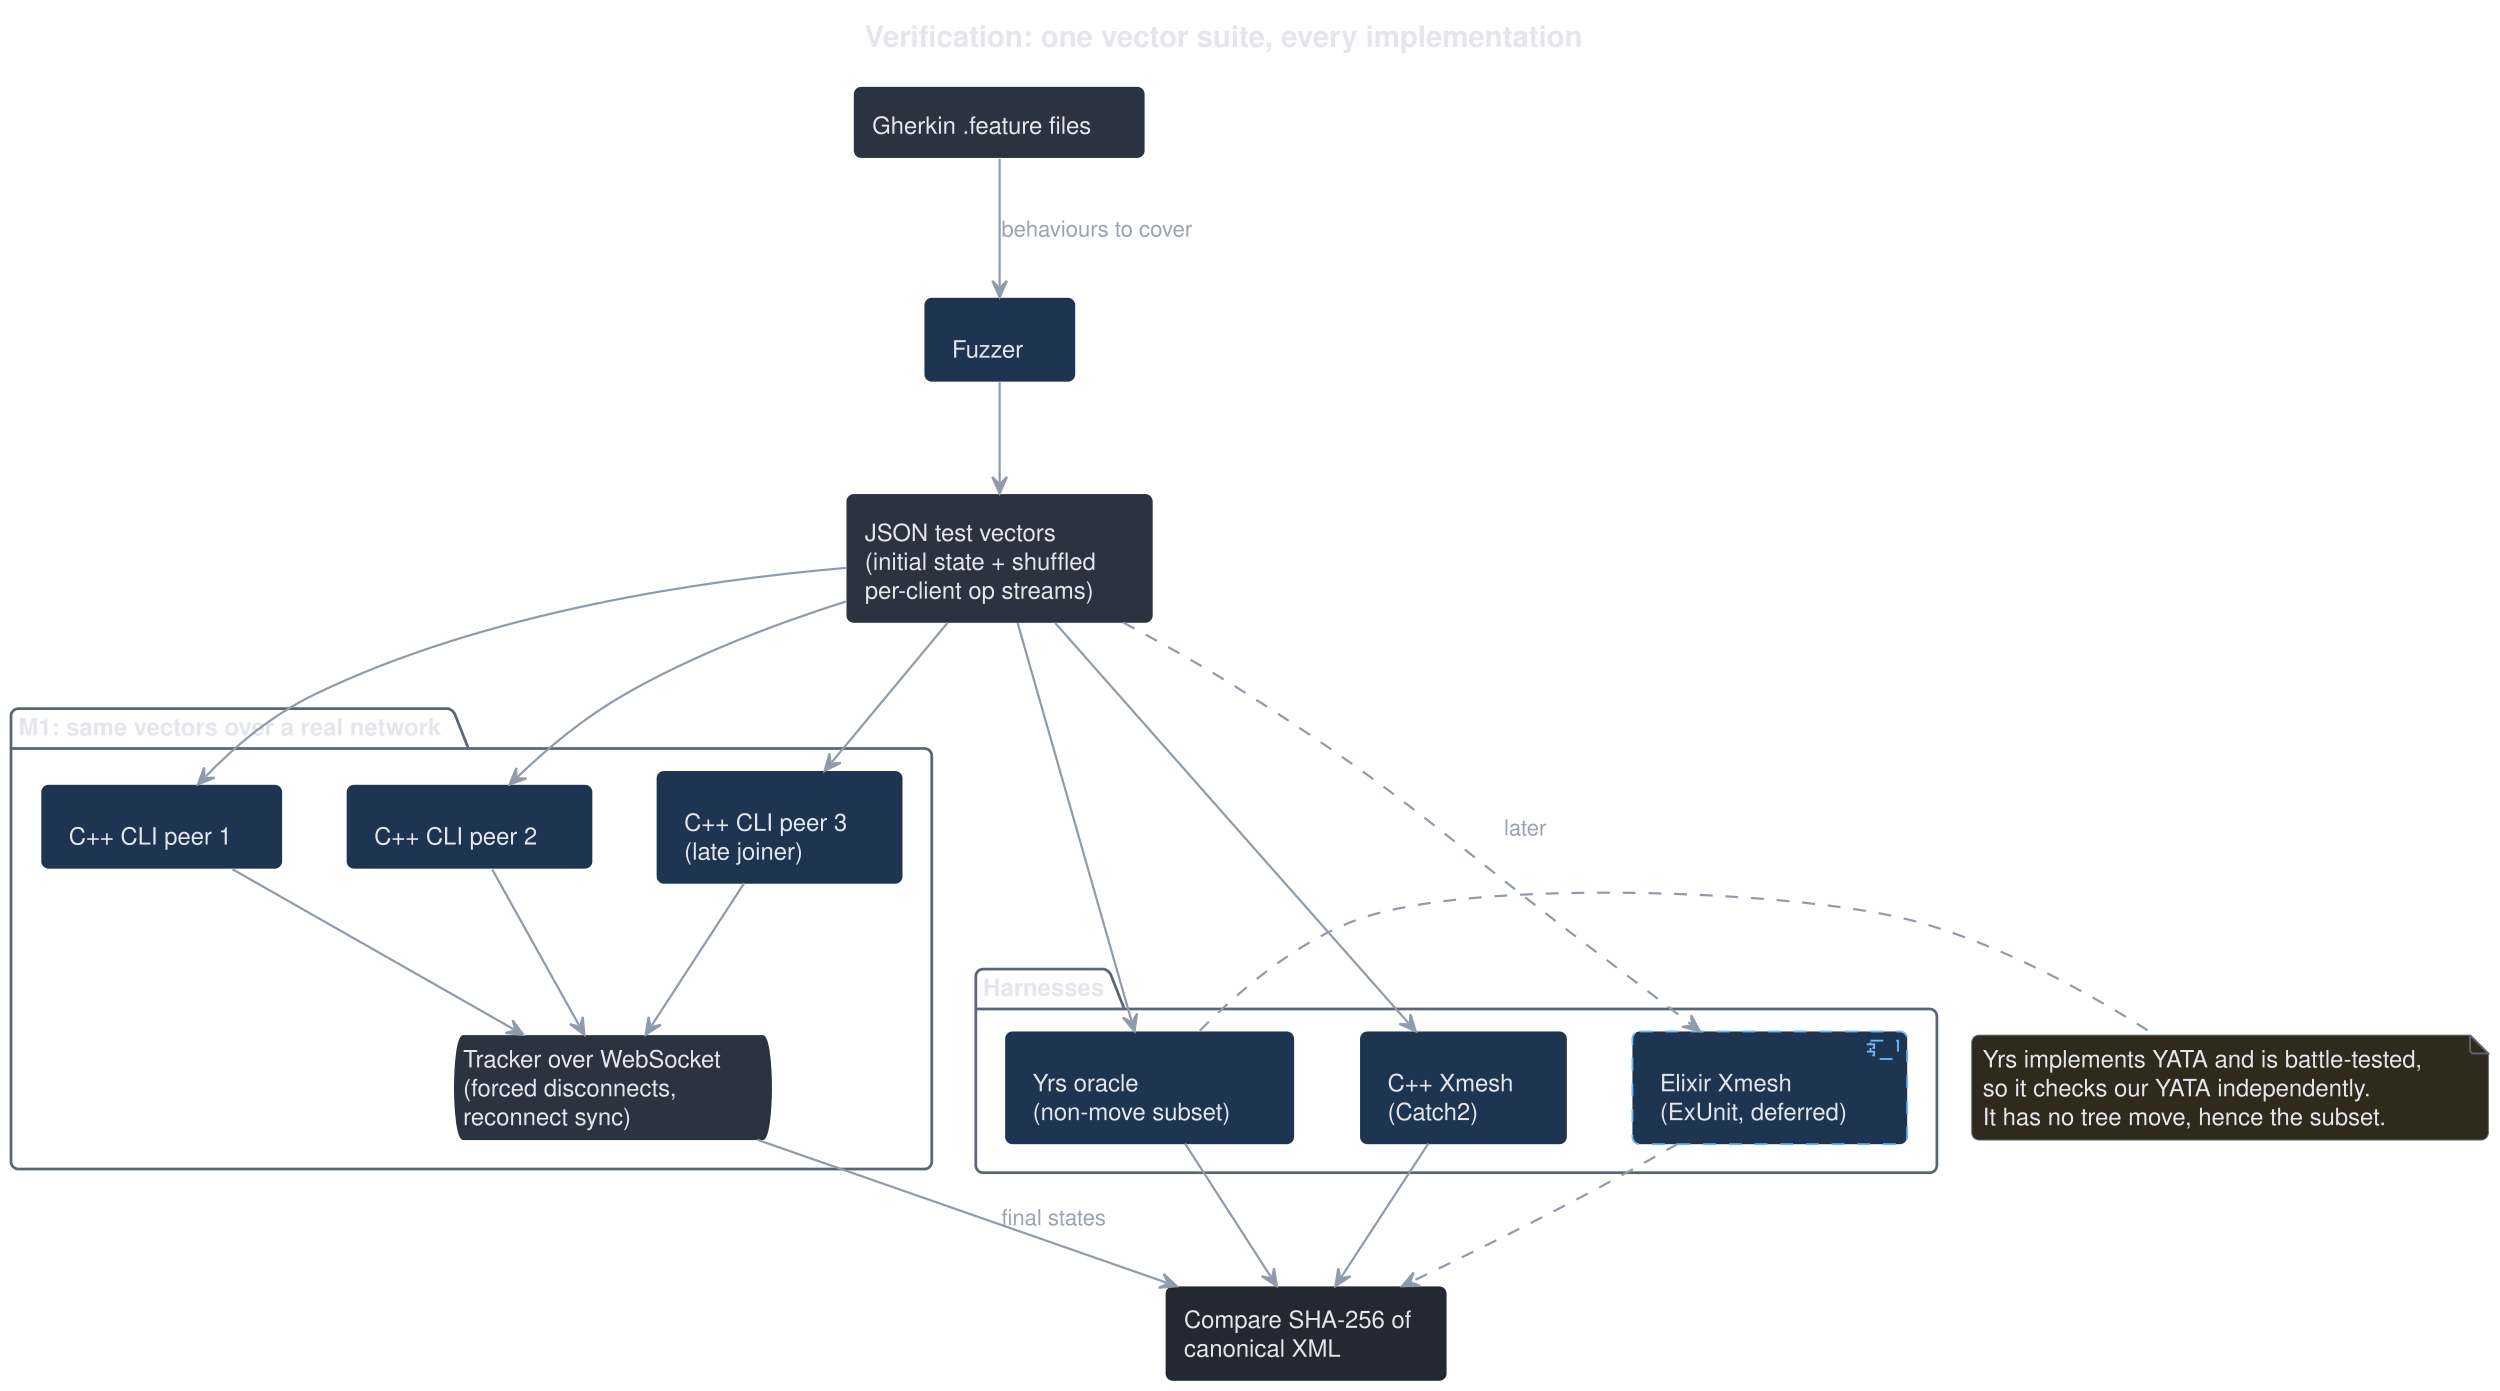
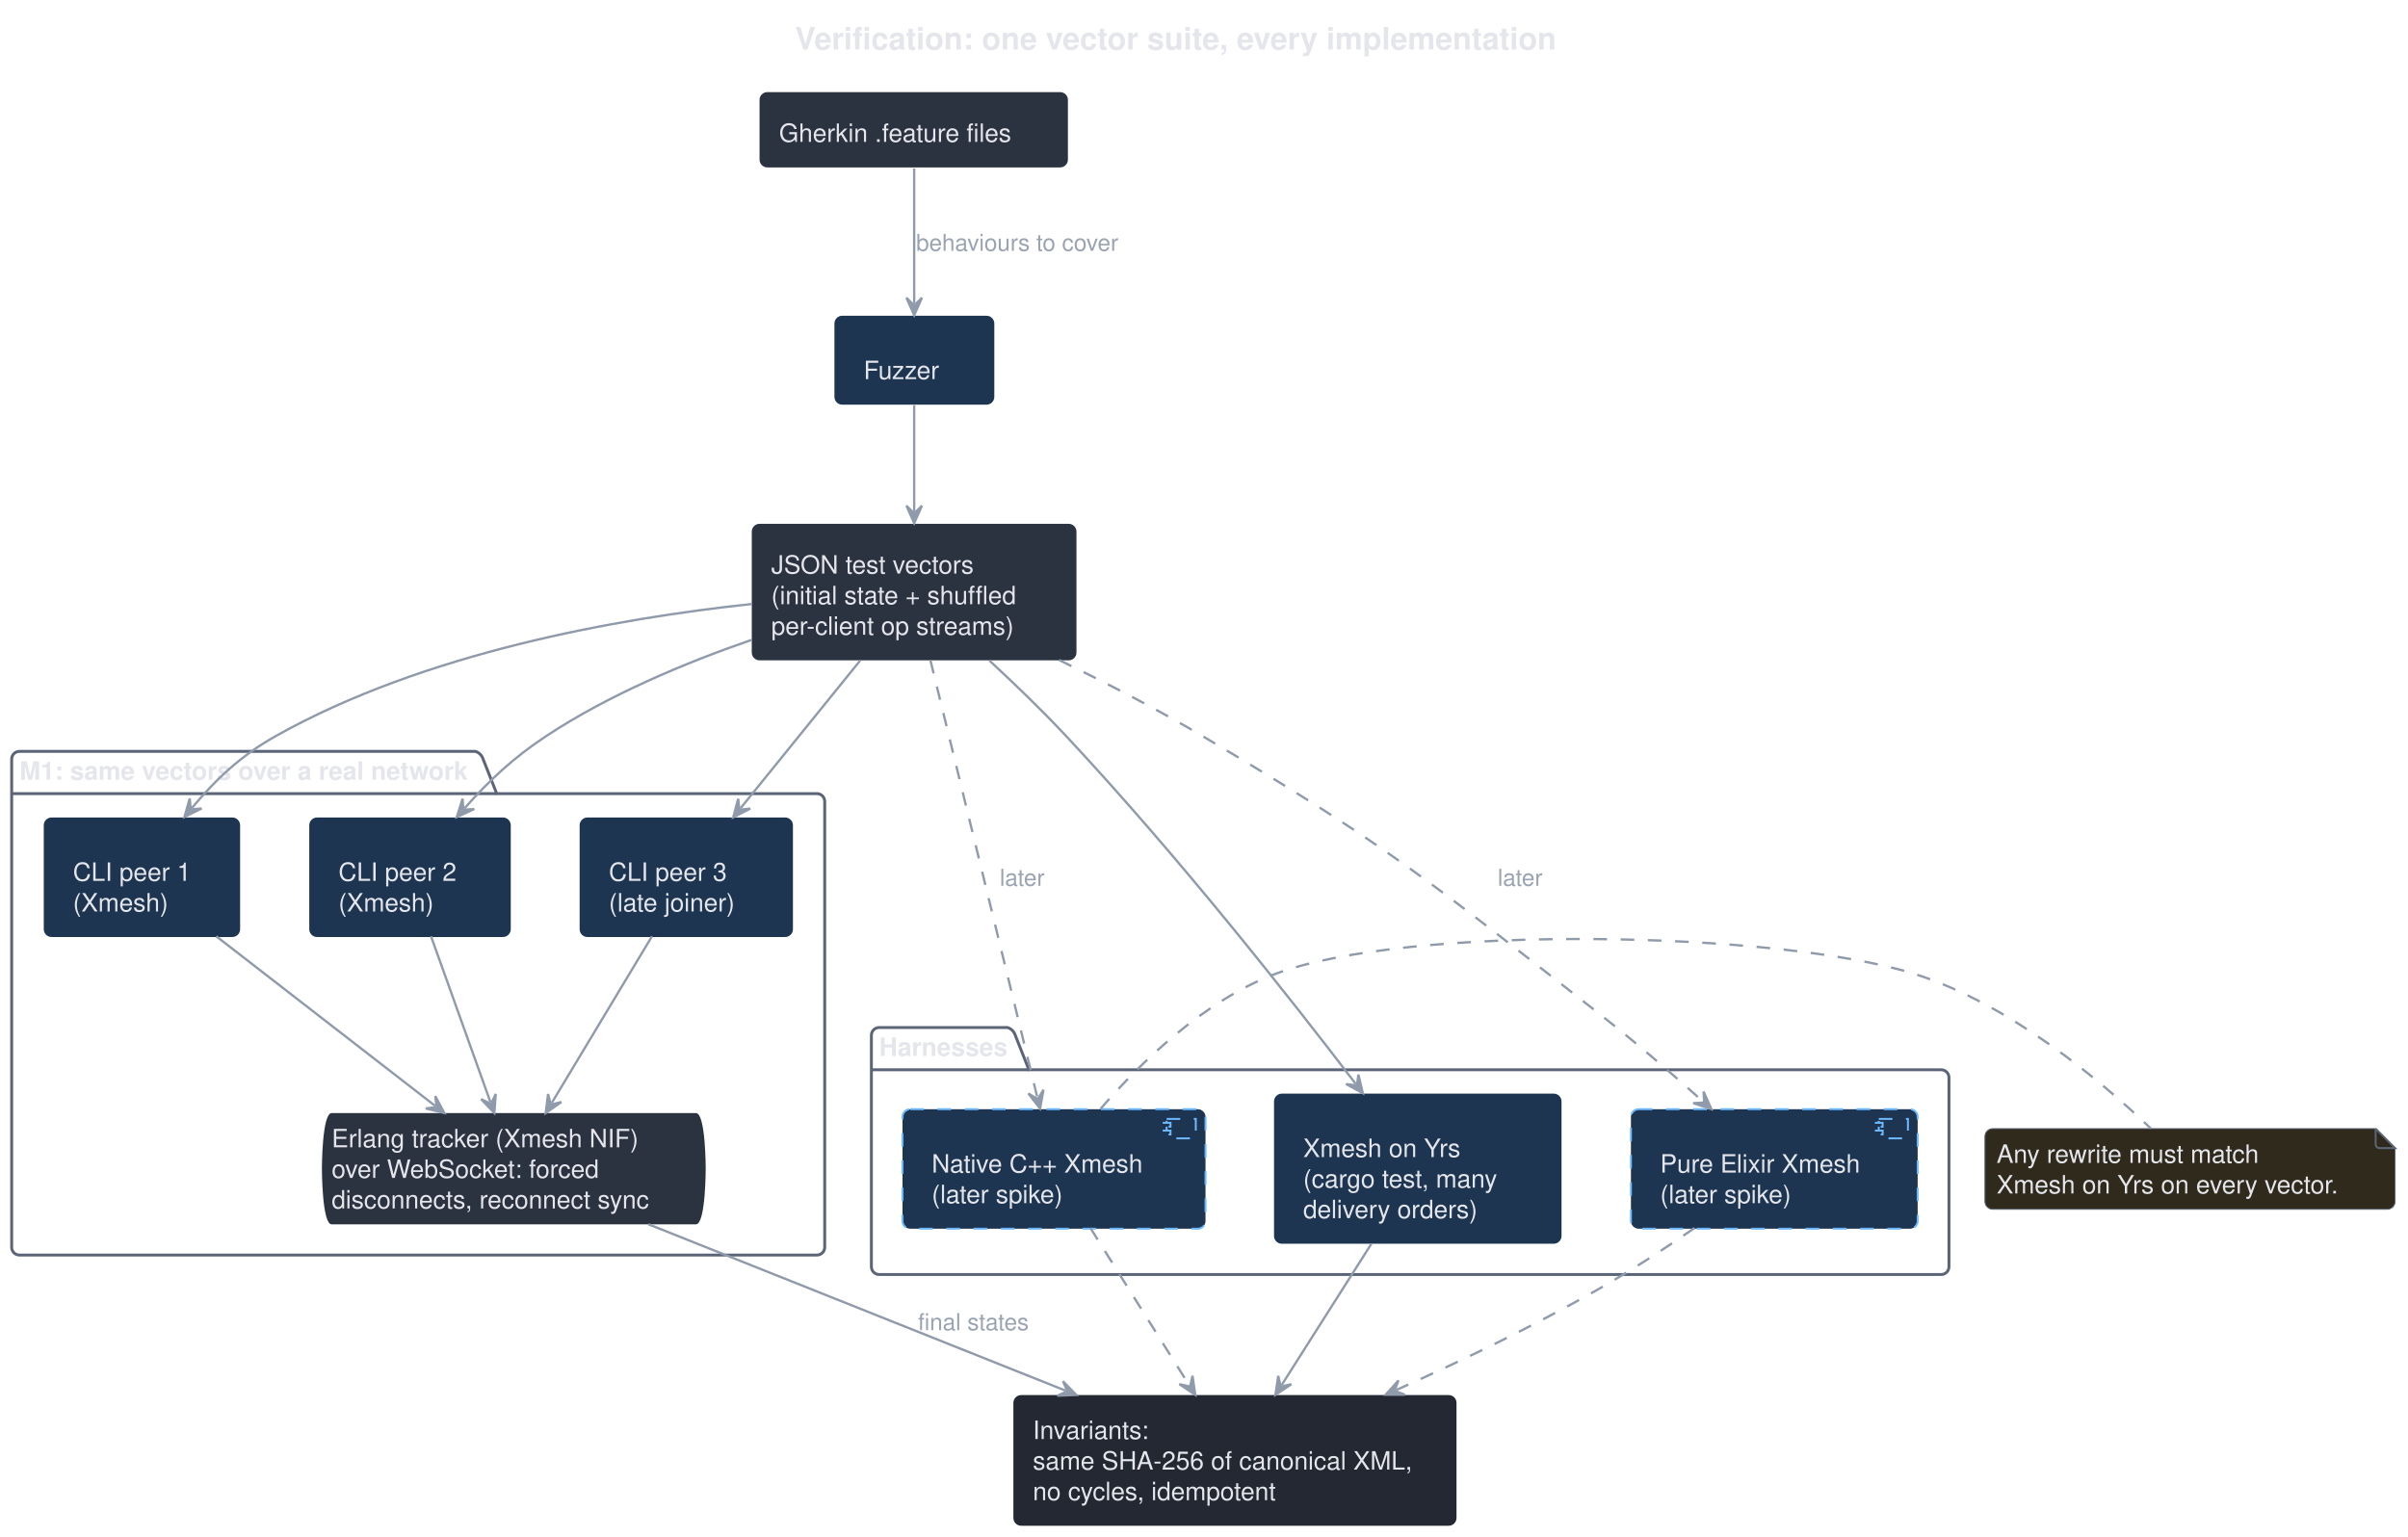
- <svg xmlns="http://www.w3.org/2000/svg" contentStyleType="text/css" data-diagram-type="DESCRIPTION" height="758px" preserveAspectRatio="none" style="width:1363px;height:758px;" version="1.1" viewBox="0 0 1363 758" width="1363px" zoomAndPan="magnify">
+ <svg xmlns="http://www.w3.org/2000/svg" contentStyleType="text/css" data-diagram-type="DESCRIPTION" height="790px" preserveAspectRatio="none" style="width:1238px;height:790px;" version="1.1" viewBox="0 0 1238 790" width="1238px" zoomAndPan="magnify">
  <defs />
  <g>
    <g class="title" data-source-line="2">
-       <text fill="#E4E6EB" font-family="Helvetica" font-size="16" font-weight="bold" lengthAdjust="spacing" textLength="406.922" x="471.366" y="25.5">Verification: one vector suite, every implementation</text>
+       <text fill="#E4E6EB" font-family="Helvetica" font-size="16" font-weight="bold" lengthAdjust="spacing" textLength="406.922" x="408.718" y="25.5">Verification: one vector suite, every implementation</text>
    </g>
    <g class="cluster" data-entity="Harnesses" data-source-line="8" data-uid="ent0005" id="cluster_Harnesses">
-       <path d="M536,528.359 L601.977,528.359 A6,6 0 0 1 605.977,532.359 L612.977,550.089 L1052,550.089 A4,4 0 0 1 1056,554.089 L1056,635.359 A4,4 0 0 1 1052,639.359 L536,639.359 A4,4 0 0 1 532,635.359 L532,532.359 A4,4 0 0 1 536,528.359" fill="none" style="stroke:#5B6577;stroke-width:1.5;" />
-       <line style="stroke:#5B6577;stroke-width:1.5;" x1="532" x2="612.977" y1="550.089" y2="550.089" />
-       <text fill="#E4E6EB" font-family="Helvetica" font-size="13" font-weight="bold" lengthAdjust="spacing" textLength="67.977" x="536" y="542.953">Harnesses</text>
+       <path d="M452,528.359 L517.977,528.359 A6,6 0 0 1 521.977,532.359 L528.977,550.089 L998,550.089 A4,4 0 0 1 1002,554.089 L1002,651.359 A4,4 0 0 1 998,655.359 L452,655.359 A4,4 0 0 1 448,651.359 L448,532.359 A4,4 0 0 1 452,528.359" fill="none" style="stroke:#5B6577;stroke-width:1.5;" />
+       <line style="stroke:#5B6577;stroke-width:1.5;" x1="448" x2="528.977" y1="550.089" y2="550.089" />
+       <text fill="#E4E6EB" font-family="Helvetica" font-size="13" font-weight="bold" lengthAdjust="spacing" textLength="67.977" x="452" y="542.953">Harnesses</text>
    </g>
    <g class="cluster" data-entity="M1. same vectors over a real network" data-source-line="25" data-uid="ent0018" id="cluster_M1. same vectors over a real network">
-       <path d="M10,386.359 L244.38,386.359 A6,6 0 0 1 248.38,390.359 L255.38,408.089 L504,408.089 A4,4 0 0 1 508,412.089 L508,633.359 A4,4 0 0 1 504,637.359 L10,637.359 A4,4 0 0 1 6,633.359 L6,390.359 A4,4 0 0 1 10,386.359" fill="none" style="stroke:#5B6577;stroke-width:1.5;" />
+       <path d="M10,386.359 L244.38,386.359 A6,6 0 0 1 248.38,390.359 L255.38,408.089 L420,408.089 A4,4 0 0 1 424,412.089 L424,641.359 A4,4 0 0 1 420,645.359 L10,645.359 A4,4 0 0 1 6,641.359 L6,390.359 A4,4 0 0 1 10,386.359" fill="none" style="stroke:#5B6577;stroke-width:1.5;" />
      <line style="stroke:#5B6577;stroke-width:1.5;" x1="6" x2="255.38" y1="408.089" y2="408.089" />
      <text fill="#E4E6EB" font-family="Helvetica" font-size="13" font-weight="bold" lengthAdjust="spacing" textLength="236.38" x="10" y="400.953">M1: same vectors over a real network</text>
    </g>
-     <g class="entity" data-entity="cpp" data-source-line="9" data-uid="ent0006" id="entity_cpp">
-       <rect fill="#1D3550" height="61.459" rx="4" ry="4" width="112.738" x="741.5" y="562.359" />
-       <rect fill="#1D3550" height="10" width="15" x="834.238" y="567.359" />
-       <rect fill="#1D3550" height="2" width="4" x="832.238" y="569.359" />
-       <rect fill="#1D3550" height="2" width="4" x="832.238" y="573.359" />
-       <text fill="#E4E6EB" font-family="Helvetica" font-size="13" lengthAdjust="spacing" textLength="72.738" x="756.5" y="594.953">C++ Xmesh</text>
-       <text fill="#E4E6EB" font-family="Helvetica" font-size="13" lengthAdjust="spacing" textLength="53.574" x="756.5" y="610.683">(Catch2)</text>
+     <g class="entity" data-entity="xm" data-source-line="9" data-uid="ent0006" id="entity_xm">
+       <rect fill="#1D3550" height="77.189" rx="4" ry="4" width="147.809" x="655" y="562.359" />
+       <rect fill="#1D3550" height="10" width="15" x="782.809" y="567.359" />
+       <rect fill="#1D3550" height="2" width="4" x="780.809" y="569.359" />
+       <rect fill="#1D3550" height="2" width="4" x="780.809" y="573.359" />
+       <text fill="#E4E6EB" font-family="Helvetica" font-size="13" lengthAdjust="spacing" textLength="85.751" x="670" y="594.953">Xmesh on Yrs</text>
+       <text fill="#E4E6EB" font-family="Helvetica" font-size="13" lengthAdjust="spacing" textLength="107.809" x="670" y="610.683">(cargo test, many</text>
+       <text fill="#E4E6EB" font-family="Helvetica" font-size="13" lengthAdjust="spacing" textLength="97.303" x="670" y="626.412">delivery orders)</text>
    </g>
-     <g class="entity" data-entity="ex" data-source-line="10" data-uid="ent0007" id="entity_ex">
-       <rect fill="#1D3550" height="61.459" rx="4" ry="4" style="stroke:#6CB8FF;stroke-width:1;stroke-dasharray:7,7;" width="149.808" x="890" y="562.359" />
-       <rect fill="#1D3550" height="10" style="stroke:#6CB8FF;stroke-width:1;stroke-dasharray:7,7;" width="15" x="1019.808" y="567.359" />
-       <rect fill="#1D3550" height="2" style="stroke:#6CB8FF;stroke-width:1;stroke-dasharray:7,7;" width="4" x="1017.808" y="569.359" />
-       <rect fill="#1D3550" height="2" style="stroke:#6CB8FF;stroke-width:1;stroke-dasharray:7,7;" width="4" x="1017.808" y="573.359" />
-       <text fill="#E4E6EB" font-family="Helvetica" font-size="13" lengthAdjust="spacing" textLength="75.29" x="905" y="594.953">Elixir Xmesh</text>
-       <text fill="#E4E6EB" font-family="Helvetica" font-size="13" lengthAdjust="spacing" textLength="109.808" x="905" y="610.683">(ExUnit, deferred)</text>
+     <g class="entity" data-entity="cpp" data-source-line="10" data-uid="ent0007" id="entity_cpp">
+       <rect fill="#1D3550" height="61.459" rx="4" ry="4" style="stroke:#6CB8FF;stroke-width:1;stroke-dasharray:7,7;" width="155.775" x="464" y="570.359" />
+       <rect fill="#1D3550" height="10" style="stroke:#6CB8FF;stroke-width:1;stroke-dasharray:7,7;" width="15" x="599.775" y="575.359" />
+       <rect fill="#1D3550" height="2" style="stroke:#6CB8FF;stroke-width:1;stroke-dasharray:7,7;" width="4" x="597.775" y="577.359" />
+       <rect fill="#1D3550" height="2" style="stroke:#6CB8FF;stroke-width:1;stroke-dasharray:7,7;" width="4" x="597.775" y="581.359" />
+       <text fill="#E4E6EB" font-family="Helvetica" font-size="13" lengthAdjust="spacing" textLength="115.775" x="479" y="602.953">Native C++ Xmesh</text>
+       <text fill="#E4E6EB" font-family="Helvetica" font-size="13" lengthAdjust="spacing" textLength="72.998" x="479" y="618.683">(later spike)</text>
    </g>
-     <g class="entity" data-entity="yrs" data-source-line="11" data-uid="ent0008" id="entity_yrs">
-       <rect fill="#1D3550" height="61.459" rx="4" ry="4" width="157.546" x="548" y="562.359" />
-       <rect fill="#1D3550" height="10" width="15" x="685.546" y="567.359" />
-       <rect fill="#1D3550" height="2" width="4" x="683.546" y="569.359" />
-       <rect fill="#1D3550" height="2" width="4" x="683.546" y="573.359" />
-       <text fill="#E4E6EB" font-family="Helvetica" font-size="13" lengthAdjust="spacing" textLength="62.378" x="563" y="594.953">Yrs oracle</text>
-       <text fill="#E4E6EB" font-family="Helvetica" font-size="13" lengthAdjust="spacing" textLength="117.546" x="563" y="610.683">(non-move subset)</text>
+     <g class="entity" data-entity="ex" data-source-line="11" data-uid="ent0008" id="entity_ex">
+       <rect fill="#1D3550" height="61.459" rx="4" ry="4" style="stroke:#6CB8FF;stroke-width:1;stroke-dasharray:7,7;" width="147.409" x="838.5" y="570.359" />
+       <rect fill="#1D3550" height="10" style="stroke:#6CB8FF;stroke-width:1;stroke-dasharray:7,7;" width="15" x="965.909" y="575.359" />
+       <rect fill="#1D3550" height="2" style="stroke:#6CB8FF;stroke-width:1;stroke-dasharray:7,7;" width="4" x="963.909" y="577.359" />
+       <rect fill="#1D3550" height="2" style="stroke:#6CB8FF;stroke-width:1;stroke-dasharray:7,7;" width="4" x="963.909" y="581.359" />
+       <text fill="#E4E6EB" font-family="Helvetica" font-size="13" lengthAdjust="spacing" textLength="107.409" x="853.5" y="602.953">Pure Elixir Xmesh</text>
+       <text fill="#E4E6EB" font-family="Helvetica" font-size="13" lengthAdjust="spacing" textLength="72.998" x="853.5" y="618.683">(later spike)</text>
    </g>
    <g class="entity" data-entity="p1" data-source-line="26" data-uid="ent0019" id="entity_p1">
-       <rect fill="#1D3550" height="45.73" rx="4" ry="4" width="131.305" x="22.5" y="427.859" />
-       <rect fill="#1D3550" height="10" width="15" x="133.805" y="432.859" />
-       <rect fill="#1D3550" height="2" width="4" x="131.805" y="434.859" />
-       <rect fill="#1D3550" height="2" width="4" x="131.805" y="438.859" />
-       <text fill="#E4E6EB" font-family="Helvetica" font-size="13" lengthAdjust="spacing" textLength="91.305" x="37.5" y="460.453">C++ CLI peer 1</text>
+       <rect fill="#1D3550" height="61.459" rx="4" ry="4" width="100.95" x="22.5" y="420.359" />
+       <rect fill="#1D3550" height="10" width="15" x="103.45" y="425.359" />
+       <rect fill="#1D3550" height="2" width="4" x="101.45" y="427.359" />
+       <rect fill="#1D3550" height="2" width="4" x="101.45" y="431.359" />
+       <text fill="#E4E6EB" font-family="Helvetica" font-size="13" lengthAdjust="spacing" textLength="60.95" x="37.5" y="452.953">CLI peer 1</text>
+       <text fill="#E4E6EB" font-family="Helvetica" font-size="13" lengthAdjust="spacing" textLength="51.867" x="37.5" y="468.683">(Xmesh)</text>
    </g>
    <g class="entity" data-entity="p2" data-source-line="27" data-uid="ent0020" id="entity_p2">
-       <rect fill="#1D3550" height="45.73" rx="4" ry="4" width="133.945" x="189" y="427.859" />
-       <rect fill="#1D3550" height="10" width="15" x="302.945" y="432.859" />
-       <rect fill="#1D3550" height="2" width="4" x="300.945" y="434.859" />
-       <rect fill="#1D3550" height="2" width="4" x="300.945" y="438.859" />
-       <text fill="#E4E6EB" font-family="Helvetica" font-size="13" lengthAdjust="spacing" textLength="93.945" x="204" y="460.453">C++ CLI peer 2</text>
+       <rect fill="#1D3550" height="61.459" rx="4" ry="4" width="103.591" x="159" y="420.359" />
+       <rect fill="#1D3550" height="10" width="15" x="242.591" y="425.359" />
+       <rect fill="#1D3550" height="2" width="4" x="240.591" y="427.359" />
+       <rect fill="#1D3550" height="2" width="4" x="240.591" y="431.359" />
+       <text fill="#E4E6EB" font-family="Helvetica" font-size="13" lengthAdjust="spacing" textLength="63.591" x="174" y="452.953">CLI peer 2</text>
+       <text fill="#E4E6EB" font-family="Helvetica" font-size="13" lengthAdjust="spacing" textLength="51.867" x="174" y="468.683">(Xmesh)</text>
    </g>
    <g class="entity" data-entity="p3" data-source-line="28" data-uid="ent0021" id="entity_p3">
-       <rect fill="#1D3550" height="61.459" rx="4" ry="4" width="134.047" x="358" y="420.359" />
-       <rect fill="#1D3550" height="10" width="15" x="472.047" y="425.359" />
-       <rect fill="#1D3550" height="2" width="4" x="470.047" y="427.359" />
-       <rect fill="#1D3550" height="2" width="4" x="470.047" y="431.359" />
-       <text fill="#E4E6EB" font-family="Helvetica" font-size="13" lengthAdjust="spacing" textLength="94.047" x="373" y="452.953">C++ CLI peer 3</text>
-       <text fill="#E4E6EB" font-family="Helvetica" font-size="13" lengthAdjust="spacing" textLength="69.665" x="373" y="468.683">(late joiner)</text>
+       <rect fill="#1D3550" height="61.459" rx="4" ry="4" width="109.665" x="298" y="420.359" />
+       <rect fill="#1D3550" height="10" width="15" x="387.666" y="425.359" />
+       <rect fill="#1D3550" height="2" width="4" x="385.666" y="427.359" />
+       <rect fill="#1D3550" height="2" width="4" x="385.666" y="431.359" />
+       <text fill="#E4E6EB" font-family="Helvetica" font-size="13" lengthAdjust="spacing" textLength="63.692" x="313" y="452.953">CLI peer 3</text>
+       <text fill="#E4E6EB" font-family="Helvetica" font-size="13" lengthAdjust="spacing" textLength="69.665" x="313" y="468.683">(late joiner)</text>
    </g>
    <g class="entity" data-entity="room" data-source-line="29" data-uid="ent0022" id="entity_room">
-       <path d="M252.5,564.359 L415.885,564.359 C420.885,564.359 420.885,592.954 420.885,592.954 C420.885,592.954 420.885,621.548 415.885,621.548 L252.5,621.548 C247.5,621.548 247.5,592.954 247.5,592.954 C247.5,592.954 247.5,564.359 252.5,564.359" fill="#2B3240" />
-       <path d="M415.885,564.359 C410.885,564.359 410.885,592.954 410.885,592.954 C410.885,621.548 415.885,621.548 415.885,621.548" fill="none" />
-       <text fill="#E4E6EB" font-family="Helvetica" font-size="13" lengthAdjust="spacing" textLength="153.385" x="252.5" y="581.953">Tracker over WebSocket</text>
-       <text fill="#E4E6EB" font-family="Helvetica" font-size="13" lengthAdjust="spacing" textLength="127.283" x="252.5" y="597.683">(forced disconnects,</text>
-       <text fill="#E4E6EB" font-family="Helvetica" font-size="13" lengthAdjust="spacing" textLength="99.988" x="252.5" y="613.412">reconnect sync)</text>
+       <path d="M170.5,572.359 L357.822,572.359 C362.822,572.359 362.822,600.954 362.822,600.954 C362.822,600.954 362.822,629.548 357.822,629.548 L170.5,629.548 C165.5,629.548 165.5,600.954 165.5,600.954 C165.5,600.954 165.5,572.359 170.5,572.359" fill="#2B3240" />
+       <path d="M357.822,572.359 C352.822,572.359 352.822,600.954 352.822,600.954 C352.822,629.548 357.822,629.548 357.822,629.548" fill="none" />
+       <text fill="#E4E6EB" font-family="Helvetica" font-size="13" lengthAdjust="spacing" textLength="166.086" x="170.5" y="589.953">Erlang tracker (Xmesh NIF)</text>
+       <text fill="#E4E6EB" font-family="Helvetica" font-size="13" lengthAdjust="spacing" textLength="149.976" x="170.5" y="605.683">over WebSocket: forced</text>
+       <text fill="#E4E6EB" font-family="Helvetica" font-size="13" lengthAdjust="spacing" textLength="177.322" x="170.5" y="621.412">disconnects, reconnect sync</text>
    </g>
    <g class="entity" data-entity="feat" data-source-line="4" data-uid="ent0002" id="entity_feat">
-       <rect fill="#2B3240" height="38.73" rx="4" ry="4" width="158.534" x="465.5" y="47.359" />
-       <polygon fill="#2B3240" points="607.034,52.359,607.034,66.359,619.034,66.359,619.034,58.359,613.034,52.359,607.034,52.359" />
-       <line x1="613.034" x2="613.034" y1="52.359" y2="58.359" />
-       <line x1="619.034" x2="613.034" y1="58.359" y2="58.359" />
-       <text fill="#E4E6EB" font-family="Helvetica" font-size="13" lengthAdjust="spacing" textLength="128.534" x="475.5" y="72.953">Gherkin .feature files</text>
+       <rect fill="#2B3240" height="38.73" rx="4" ry="4" width="158.534" x="390.5" y="47.359" />
+       <polygon fill="#2B3240" points="532.034,52.359,532.034,66.359,544.034,66.359,544.034,58.359,538.034,52.359,532.034,52.359" />
+       <line x1="538.034" x2="538.034" y1="52.359" y2="58.359" />
+       <line x1="544.034" x2="538.034" y1="58.359" y2="58.359" />
+       <text fill="#E4E6EB" font-family="Helvetica" font-size="13" lengthAdjust="spacing" textLength="128.534" x="400.5" y="72.953">Gherkin .feature files</text>
    </g>
    <g class="entity" data-entity="fuzz" data-source-line="5" data-uid="ent0003" id="entity_fuzz">
-       <rect fill="#1D3550" height="45.73" rx="4" ry="4" width="82.193" x="504" y="162.359" />
-       <rect fill="#1D3550" height="10" width="15" x="566.193" y="167.359" />
-       <rect fill="#1D3550" height="2" width="4" x="564.193" y="169.359" />
-       <rect fill="#1D3550" height="2" width="4" x="564.193" y="173.359" />
-       <text fill="#E4E6EB" font-family="Helvetica" font-size="13" lengthAdjust="spacing" textLength="42.193" x="519" y="194.953">Fuzzer</text>
+       <rect fill="#1D3550" height="45.73" rx="4" ry="4" width="82.193" x="429" y="162.359" />
+       <rect fill="#1D3550" height="10" width="15" x="491.193" y="167.359" />
+       <rect fill="#1D3550" height="2" width="4" x="489.193" y="169.359" />
+       <rect fill="#1D3550" height="2" width="4" x="489.193" y="173.359" />
+       <text fill="#E4E6EB" font-family="Helvetica" font-size="13" lengthAdjust="spacing" textLength="42.193" x="444" y="194.953">Fuzzer</text>
    </g>
    <g class="entity" data-entity="vec" data-source-line="6" data-uid="ent0004" id="entity_vec">
-       <rect fill="#2B3240" height="70.189" rx="4" ry="4" width="166.932" x="461.5" y="269.359" />
-       <polygon fill="#2B3240" points="611.432,274.359,611.432,288.359,623.432,288.359,623.432,280.359,617.432,274.359,611.432,274.359" />
-       <line x1="617.432" x2="617.432" y1="274.359" y2="280.359" />
-       <line x1="623.432" x2="617.432" y1="280.359" y2="280.359" />
-       <text fill="#E4E6EB" font-family="Helvetica" font-size="13" lengthAdjust="spacing" textLength="111.871" x="471.5" y="294.953">JSON test vectors</text>
-       <text fill="#E4E6EB" font-family="Helvetica" font-size="13" lengthAdjust="spacing" textLength="136.932" x="471.5" y="310.683">(initial state + shuffled</text>
-       <text fill="#E4E6EB" font-family="Helvetica" font-size="13" lengthAdjust="spacing" textLength="136.595" x="471.5" y="326.412">per-client op streams)</text>
+       <rect fill="#2B3240" height="70.189" rx="4" ry="4" width="166.932" x="386.5" y="269.359" />
+       <polygon fill="#2B3240" points="536.432,274.359,536.432,288.359,548.432,288.359,548.432,280.359,542.432,274.359,536.432,274.359" />
+       <line x1="542.432" x2="542.432" y1="274.359" y2="280.359" />
+       <line x1="548.432" x2="542.432" y1="280.359" y2="280.359" />
+       <text fill="#E4E6EB" font-family="Helvetica" font-size="13" lengthAdjust="spacing" textLength="111.871" x="396.5" y="294.953">JSON test vectors</text>
+       <text fill="#E4E6EB" font-family="Helvetica" font-size="13" lengthAdjust="spacing" textLength="136.932" x="396.5" y="310.683">(initial state + shuffled</text>
+       <text fill="#E4E6EB" font-family="Helvetica" font-size="13" lengthAdjust="spacing" textLength="136.595" x="396.5" y="326.412">per-client op streams)</text>
    </g>
    <g class="entity" data-entity="cmp" data-source-line="14" data-uid="ent0009" id="entity_cmp">
-       <rect fill="#232832" height="51.459" rx="4" ry="4" width="153.174" x="635.5" y="701.359" />
-       <text fill="#E4E6EB" font-family="Helvetica" font-size="13" lengthAdjust="spacing" textLength="133.174" x="645.5" y="723.953">Compare SHA-256 of</text>
-       <text fill="#E4E6EB" font-family="Helvetica" font-size="13" lengthAdjust="spacing" textLength="90.524" x="645.5" y="739.683">canonical XML</text>
+       <rect fill="#232832" height="67.189" rx="4" ry="4" width="227.816" x="521" y="717.359" />
+       <text fill="#E4E6EB" font-family="Helvetica" font-size="13" lengthAdjust="spacing" textLength="63.661" x="531" y="739.953">Invariants:</text>
+       <text fill="#E4E6EB" font-family="Helvetica" font-size="13" lengthAdjust="spacing" textLength="207.816" x="531" y="755.683">same SHA-256 of canonical XML,</text>
+       <text fill="#E4E6EB" font-family="Helvetica" font-size="13" lengthAdjust="spacing" textLength="135.878" x="531" y="771.412">no cycles, idempotent</text>
    </g>
    <g class="entity" data-entity="GMN30" data-source-line="40" data-uid="ent0031" id="entity_GMN30">
-       <path d="M1075,568.359 L1075,617.548 A4,4 0 0 0 1079,621.548 L1352.654,621.548 A4,4 0 0 0 1356.654,617.548 L1356.654,574.359 L1346.654,564.359 L1079,564.359 A4,4 0 0 0 1075,568.359" fill="#2F2A1C" style="stroke:#5B6577;stroke-width:0.5;" />
-       <path d="M1346.654,564.359 L1346.654,572.359 A2,2 0 0 0 1348.654,574.359 L1356.654,574.359 L1346.654,564.359" fill="#2F2A1C" style="stroke:#5B6577;stroke-width:1;" />
-       <text fill="#E4E6EB" font-family="Helvetica" font-size="13" lengthAdjust="spacing" textLength="260.654" x="1081" y="581.953">Yrs implements YATA and is battle-tested,</text>
-       <text fill="#E4E6EB" font-family="Helvetica" font-size="13" lengthAdjust="spacing" textLength="231.245" x="1081" y="597.683">so it checks our YATA independently.</text>
-       <text fill="#E4E6EB" font-family="Helvetica" font-size="13" lengthAdjust="spacing" textLength="235.2" x="1081" y="613.412">It has no tree move, hence the subset.</text>
+       <path d="M1020.5,584.359 L1020.5,617.818 A4,4 0 0 0 1024.5,621.818 L1227.358,621.818 A4,4 0 0 0 1231.358,617.818 L1231.358,590.359 L1221.358,580.359 L1024.5,580.359 A4,4 0 0 0 1020.5,584.359" fill="#2F2A1C" style="stroke:#5B6577;stroke-width:0.5;" />
+       <path d="M1221.358,580.359 L1221.358,588.359 A2,2 0 0 0 1223.358,590.359 L1231.358,590.359 L1221.358,580.359" fill="#2F2A1C" style="stroke:#5B6577;stroke-width:1;" />
+       <text fill="#E4E6EB" font-family="Helvetica" font-size="13" lengthAdjust="spacing" textLength="146.155" x="1026.5" y="597.953">Any rewrite must match</text>
+       <text fill="#E4E6EB" font-family="Helvetica" font-size="13" lengthAdjust="spacing" textLength="189.858" x="1026.5" y="613.683">Xmesh on Yrs on every vector.</text>
    </g>
    <g class="link" data-entity-1="feat" data-entity-2="fuzz" data-source-line="16" data-uid="lnk10" id="link_feat_fuzz">
-       <path d="M545,86.579 C545,107.159 545,134.209 545,156.099" fill="none" id="feat-to-fuzz" style="stroke:#8F9AAB;stroke-width:1.2;" />
-       <polygon fill="#8F9AAB" points="545,162.099,549,153.099,545,157.099,541,153.099,545,162.099" style="stroke:#8F9AAB;stroke-width:1.2;" />
-       <text fill="#9AA3B2" font-family="Helvetica" font-size="12" lengthAdjust="spacing" textLength="113.15" x="546" y="128.984">behaviours to cover</text>
+       <path d="M470,86.579 C470,107.159 470,134.209 470,156.099" fill="none" id="feat-to-fuzz" style="stroke:#8F9AAB;stroke-width:1.2;" />
+       <polygon fill="#8F9AAB" points="470,162.099,474,153.099,470,157.099,466,153.099,470,162.099" style="stroke:#8F9AAB;stroke-width:1.2;" />
+       <text fill="#9AA3B2" font-family="Helvetica" font-size="12" lengthAdjust="spacing" textLength="113.15" x="471" y="128.984">behaviours to cover</text>
    </g>
    <g class="link" data-entity-1="fuzz" data-entity-2="vec" data-source-line="17" data-uid="lnk11" id="link_fuzz_vec">
-       <path d="M545,208.369 C545,225.449 545,243.429 545,263.029" fill="none" id="fuzz-to-vec" style="stroke:#8F9AAB;stroke-width:1.2;" />
-       <polygon fill="#8F9AAB" points="545,269.029,549,260.029,545,264.029,541,260.029,545,269.029" style="stroke:#8F9AAB;stroke-width:1.2;" />
+       <path d="M470,208.369 C470,225.449 470,243.429 470,263.029" fill="none" id="fuzz-to-vec" style="stroke:#8F9AAB;stroke-width:1.2;" />
+       <polygon fill="#8F9AAB" points="470,269.029,474,260.029,470,264.029,466,260.029,470,269.029" style="stroke:#8F9AAB;stroke-width:1.2;" />
    </g>
-     <g class="link" data-entity-1="vec" data-entity-2="cpp" data-source-line="18" data-uid="lnk12" id="link_vec_cpp">
-       <path d="M575.27,339.629 C625.37,396.369 720.729,504.352 767.929,557.812" fill="none" id="vec-to-cpp" style="stroke:#8F9AAB;stroke-width:1.2;" />
-       <polygon fill="#8F9AAB" points="771.9,562.309,768.942,552.915,768.591,558.561,762.945,558.21,771.9,562.309" style="stroke:#8F9AAB;stroke-width:1.2;" />
+     <g class="link" data-entity-1="vec" data-entity-2="xm" data-source-line="18" data-uid="lnk12" id="link_vec_xm">
+       <path d="M508.67,339.649 C521.54,351.559 535.71,365.219 548,378.359 C605.49,439.849 662.559,512.241 697.019,557.371" fill="none" id="vec-to-xm" style="stroke:#8F9AAB;stroke-width:1.2;" />
+       <polygon fill="#8F9AAB" points="700.66,562.139,698.377,552.559,697.626,558.165,692.019,557.414,700.66,562.139" style="stroke:#8F9AAB;stroke-width:1.2;" />
    </g>
-     <g class="link" data-entity-1="vec" data-entity-2="ex" data-source-line="19" data-uid="lnk13" id="link_vec_ex">
-       <path d="M612.33,339.369 C634.29,351.079 658.53,364.709 680,378.359 C769.57,435.299 787.26,456.459 872,520.359 C890.05,533.969 905.18,545.554 921.91,558.464" fill="none" id="vec-to-ex" style="stroke:#8F9AAB;stroke-width:1.2;stroke-dasharray:7,7;" />
-       <polygon fill="#8F9AAB" points="926.66,562.129,921.979,553.464,922.702,559.075,917.091,559.798,926.66,562.129" style="stroke:#8F9AAB;stroke-width:1.2;" />
-       <text fill="#9AA3B2" font-family="Helvetica" font-size="12" lengthAdjust="spacing" textLength="25.084" x="820" y="455.484">later</text>
+     <g class="link" data-entity-1="vec" data-entity-2="cpp" data-source-line="19" data-uid="lnk13" id="link_vec_cpp">
+       <path d="M478.33,339.429 C492.54,397.569 519.825,509.161 533.295,564.241" fill="none" id="vec-to-cpp" style="stroke:#8F9AAB;stroke-width:1.2;stroke-dasharray:7,7;" />
+       <polygon fill="#8F9AAB" points="534.72,570.069,536.467,560.377,533.532,565.212,528.697,562.277,534.72,570.069" style="stroke:#8F9AAB;stroke-width:1.2;" />
+       <text fill="#9AA3B2" font-family="Helvetica" font-size="12" lengthAdjust="spacing" textLength="25.084" x="514" y="455.484">later</text>
    </g>
-     <g class="link" data-entity-1="vec" data-entity-2="yrs" data-source-line="20" data-uid="lnk14" id="link_vec_yrs">
-       <path d="M554.81,339.629 C571.05,396.369 601.589,503.081 616.889,556.541" fill="none" id="vec-to-yrs" style="stroke:#8F9AAB;stroke-width:1.2;" />
-       <polygon fill="#8F9AAB" points="618.54,562.309,619.909,552.556,617.164,557.502,612.218,554.757,618.54,562.309" style="stroke:#8F9AAB;stroke-width:1.2;" />
+     <g class="link" data-entity-1="vec" data-entity-2="ex" data-source-line="20" data-uid="lnk14" id="link_vec_ex">
+       <path d="M544.57,339.399 C568.43,351.019 594.7,364.569 618,378.359 C712.76,434.429 734.3,452.489 821,520.359 C841.15,536.139 858.295,550.921 875.405,566.281" fill="none" id="vec-to-ex" style="stroke:#8F9AAB;stroke-width:1.2;stroke-dasharray:7,7;" />
+       <polygon fill="#8F9AAB" points="879.87,570.289,875.845,561.301,876.149,566.949,870.501,567.254,879.87,570.289" style="stroke:#8F9AAB;stroke-width:1.2;" />
+       <text fill="#9AA3B2" font-family="Helvetica" font-size="12" lengthAdjust="spacing" textLength="25.084" x="770" y="455.484">later</text>
    </g>
-     <g class="link" data-entity-1="cpp" data-entity-2="cmp" data-source-line="21" data-uid="lnk15" id="link_cpp_cmp">
-       <path d="M778.7,623.479 C763.45,646.889 745.687,674.163 731.337,696.173" fill="none" id="cpp-to-cmp" style="stroke:#8F9AAB;stroke-width:1.2;" />
-       <polygon fill="#8F9AAB" points="728.06,701.199,736.326,695.845,730.791,697.011,729.625,691.476,728.06,701.199" style="stroke:#8F9AAB;stroke-width:1.2;" />
+     <g class="link" data-entity-1="xm" data-entity-2="cmp" data-source-line="21" data-uid="lnk15" id="link_xm_cmp">
+       <path d="M705.04,639.589 C689.81,663.569 673.506,689.234 658.946,712.164" fill="none" id="xm-to-cmp" style="stroke:#8F9AAB;stroke-width:1.2;" />
+       <polygon fill="#8F9AAB" points="655.73,717.229,663.931,711.776,658.41,713.008,657.178,707.487,655.73,717.229" style="stroke:#8F9AAB;stroke-width:1.2;" />
    </g>
-     <g class="link" data-entity-1="ex" data-entity-2="cmp" data-source-line="22" data-uid="lnk16" id="link_ex_cmp">
-       <path d="M914.66,623.629 C900.92,631.519 885.98,639.919 872,647.359 C836.49,666.259 801.203,683.621 769.733,698.671" fill="none" id="ex-to-cmp" style="stroke:#8F9AAB;stroke-width:1.2;stroke-dasharray:7,7;" />
-       <polygon fill="#8F9AAB" points="764.32,701.259,774.165,700.985,768.831,699.102,770.714,693.768,764.32,701.259" style="stroke:#8F9AAB;stroke-width:1.2;" />
+     <g class="link" data-entity-1="cpp" data-entity-2="cmp" data-source-line="22" data-uid="lnk16" id="link_cpp_cmp">
+       <path d="M560.6,631.449 C576.18,656.249 595.207,686.54 611.307,712.15" fill="none" id="cpp-to-cmp" style="stroke:#8F9AAB;stroke-width:1.2;stroke-dasharray:7,7;" />
+       <polygon fill="#8F9AAB" points="614.5,717.229,613.096,707.481,611.839,712.996,606.324,711.739,614.5,717.229" style="stroke:#8F9AAB;stroke-width:1.2;" />
    </g>
-     <g class="link" data-entity-1="yrs" data-entity-2="cmp" data-source-line="23" data-uid="lnk17" id="link_yrs_cmp">
-       <path d="M646.08,623.479 C661.15,646.889 678.702,674.144 692.872,696.154" fill="none" id="yrs-to-cmp" style="stroke:#8F9AAB;stroke-width:1.2;" />
-       <polygon fill="#8F9AAB" points="696.12,701.199,694.611,691.467,693.413,696.995,687.885,695.797,696.12,701.199" style="stroke:#8F9AAB;stroke-width:1.2;" />
+     <g class="link" data-entity-1="ex" data-entity-2="cmp" data-source-line="23" data-uid="lnk17" id="link_ex_cmp">
+       <path d="M871.21,631.449 C855.81,642.079 837.93,653.779 821,663.359 C786.28,682.999 751.818,699.562 717.868,714.732" fill="none" id="ex-to-cmp" style="stroke:#8F9AAB;stroke-width:1.2;stroke-dasharray:7,7;" />
+       <polygon fill="#8F9AAB" points="712.39,717.179,722.239,717.16,716.955,715.14,718.975,709.856,712.39,717.179" style="stroke:#8F9AAB;stroke-width:1.2;" />
    </g>
    <g class="link" data-entity-1="vec" data-entity-2="p1" data-source-line="31" data-uid="lnk23" id="link_vec_p1">
-       <path d="M461.17,309.609 C382.95,316.329 264.72,333.659 172,378.359 C147.16,390.339 127.878,407.163 112.088,423.363" fill="none" id="vec-to-p1" style="stroke:#8F9AAB;stroke-width:1.2;" />
-       <polygon fill="#8F9AAB" points="107.9,427.659,117.046,424.006,111.39,424.079,111.317,418.422,107.9,427.659" style="stroke:#8F9AAB;stroke-width:1.2;" />
+       <path d="M386.43,310.599 C317.15,317.969 218.07,335.699 142,378.359 C123.64,388.649 110.958,400.776 98.688,415.456" fill="none" id="vec-to-p1" style="stroke:#8F9AAB;stroke-width:1.2;" />
+       <polygon fill="#8F9AAB" points="94.84,420.059,103.681,415.719,98.047,416.223,97.543,410.589,94.84,420.059" style="stroke:#8F9AAB;stroke-width:1.2;" />
    </g>
    <g class="link" data-entity-1="vec" data-entity-2="p2" data-source-line="32" data-uid="lnk24" id="link_vec_p2">
-       <path d="M461.15,327.949 C423.09,340.039 378.35,356.899 341,378.359 C317.42,391.909 298.369,408.075 282.119,423.595" fill="none" id="vec-to-p2" style="stroke:#8F9AAB;stroke-width:1.2;" />
-       <polygon fill="#8F9AAB" points="277.78,427.739,287.051,424.416,281.396,424.286,281.526,418.631,277.78,427.739" style="stroke:#8F9AAB;stroke-width:1.2;" />
+       <path d="M386.29,329.069 C352.04,340.909 313.02,357.269 281,378.359 C263.73,389.729 251.373,401.492 238.833,415.622" fill="none" id="vec-to-p2" style="stroke:#8F9AAB;stroke-width:1.2;" />
+       <polygon fill="#8F9AAB" points="234.85,420.109,243.816,416.033,238.169,416.37,237.832,410.723,234.85,420.109" style="stroke:#8F9AAB;stroke-width:1.2;" />
    </g>
    <g class="link" data-entity-1="vec" data-entity-2="p3" data-source-line="33" data-uid="lnk25" id="link_vec_p3">
-       <path d="M516.56,339.599 C496.19,364.139 472.853,392.233 453.413,415.643" fill="none" id="vec-to-p3" style="stroke:#8F9AAB;stroke-width:1.2;" />
-       <polygon fill="#8F9AAB" points="449.58,420.259,458.407,415.891,452.774,416.413,452.252,410.78,449.58,420.259" style="stroke:#8F9AAB;stroke-width:1.2;" />
+       <path d="M442.27,339.599 C422.41,364.139 399.695,392.186 380.745,415.596" fill="none" id="vec-to-p3" style="stroke:#8F9AAB;stroke-width:1.2;" />
+       <polygon fill="#8F9AAB" points="376.97,420.259,385.742,415.781,380.116,416.373,379.524,410.747,376.97,420.259" style="stroke:#8F9AAB;stroke-width:1.2;" />
    </g>
    <g class="link" data-entity-1="p1" data-entity-2="room" data-source-line="34" data-uid="lnk26" id="link_p1_room">
-       <path d="M126.71,473.889 C169.6,498.299 233.625,534.742 280.145,561.212" fill="none" id="p1-to-room" style="stroke:#8F9AAB;stroke-width:1.2;" />
-       <polygon fill="#8F9AAB" points="285.36,564.179,279.516,556.252,281.014,561.707,275.56,563.205,285.36,564.179" style="stroke:#8F9AAB;stroke-width:1.2;" />
+       <path d="M111.19,481.449 C145.38,507.939 190.358,542.794 223.708,568.644" fill="none" id="p1-to-room" style="stroke:#8F9AAB;stroke-width:1.2;" />
+       <polygon fill="#8F9AAB" points="228.45,572.319,223.787,563.644,224.498,569.256,218.886,569.967,228.45,572.319" style="stroke:#8F9AAB;stroke-width:1.2;" />
    </g>
    <g class="link" data-entity-1="p2" data-entity-2="room" data-source-line="35" data-uid="lnk27" id="link_p2_room">
-       <path d="M268.36,474.039 C281.98,498.479 300.97,532.578 315.69,558.998" fill="none" id="p2-to-room" style="stroke:#8F9AAB;stroke-width:1.2;" />
-       <polygon fill="#8F9AAB" points="318.61,564.239,317.724,554.431,316.176,559.872,310.735,558.324,318.61,564.239" style="stroke:#8F9AAB;stroke-width:1.2;" />
+       <path d="M221.6,481.449 C231.08,507.939 242.857,540.821 252.117,566.671" fill="none" id="p2-to-room" style="stroke:#8F9AAB;stroke-width:1.2;" />
+       <polygon fill="#8F9AAB" points="254.14,572.319,254.871,562.498,252.454,567.612,247.339,565.196,254.14,572.319" style="stroke:#8F9AAB;stroke-width:1.2;" />
    </g>
    <g class="link" data-entity-1="p3" data-entity-2="room" data-source-line="36" data-uid="lnk28" id="link_p3_room">
-       <path d="M405.7,481.549 C389.84,505.949 370.81,535.229 355.3,559.089" fill="none" id="p3-to-room" style="stroke:#8F9AAB;stroke-width:1.2;" />
-       <polygon fill="#8F9AAB" points="352.03,564.119,360.289,558.754,354.755,559.927,353.581,554.394,352.03,564.119" style="stroke:#8F9AAB;stroke-width:1.2;" />
+       <path d="M335.2,481.449 C319.28,507.939 299.191,541.327 283.651,567.177" fill="none" id="p3-to-room" style="stroke:#8F9AAB;stroke-width:1.2;" />
+       <polygon fill="#8F9AAB" points="280.56,572.319,288.625,566.667,283.136,568.034,281.769,562.545,280.56,572.319" style="stroke:#8F9AAB;stroke-width:1.2;" />
    </g>
    <g class="link" data-entity-1="room" data-entity-2="cmp" data-source-line="37" data-uid="lnk29" id="link_room_cmp">
-       <path d="M412.78,621.369 C480.29,644.939 570.966,676.611 635.936,699.301" fill="none" id="room-to-cmp" style="stroke:#8F9AAB;stroke-width:1.2;" />
-       <polygon fill="#8F9AAB" points="641.6,701.279,634.422,694.536,636.88,699.631,631.784,702.088,641.6,701.279" style="stroke:#8F9AAB;stroke-width:1.2;" />
-       <text fill="#9AA3B2" font-family="Helvetica" font-size="12" lengthAdjust="spacing" textLength="61.711" x="546" y="667.984">final states</text>
+       <path d="M333.35,629.519 C395.74,654.409 481.897,688.786 547.807,715.076" fill="none" id="room-to-cmp" style="stroke:#8F9AAB;stroke-width:1.2;" />
+       <polygon fill="#8F9AAB" points="553.38,717.299,546.502,710.25,548.736,715.447,543.538,717.68,553.38,717.299" style="stroke:#8F9AAB;stroke-width:1.2;" />
+       <text fill="#9AA3B2" font-family="Helvetica" font-size="12" lengthAdjust="spacing" textLength="61.711" x="472" y="683.984">final states</text>
    </g>
-     <g class="link" data-entity-1="yrs" data-entity-2="GMN30" data-source-line="40" data-uid="lnk32" id="link_yrs_GMN30">
-       <path d="M654.13,561.989 C675.41,540.249 707.1,512.969 741.5,500.859 C803.76,478.949 974.38,485.229 1038.5,500.859 C1088.58,513.069 1140.28,542.069 1174.88,564.269" fill="none" id="yrs-GMN30" style="stroke:#8F9AAB;stroke-width:1.2;stroke-dasharray:7,7;" />
+     <g class="link" data-entity-1="cpp" data-entity-2="GMN30" data-source-line="40" data-uid="lnk32" id="link_cpp_GMN30">
+       <path d="M565.72,570.299 C586.45,546.289 618.89,514.689 655.5,500.859 C723.9,475.029 914.82,478.719 984.5,500.859 C1033.52,516.429 1080.19,555.819 1105.77,580.259" fill="none" id="cpp-GMN30" style="stroke:#8F9AAB;stroke-width:1.2;stroke-dasharray:7,7;" />
    </g>
  </g>
</svg>
